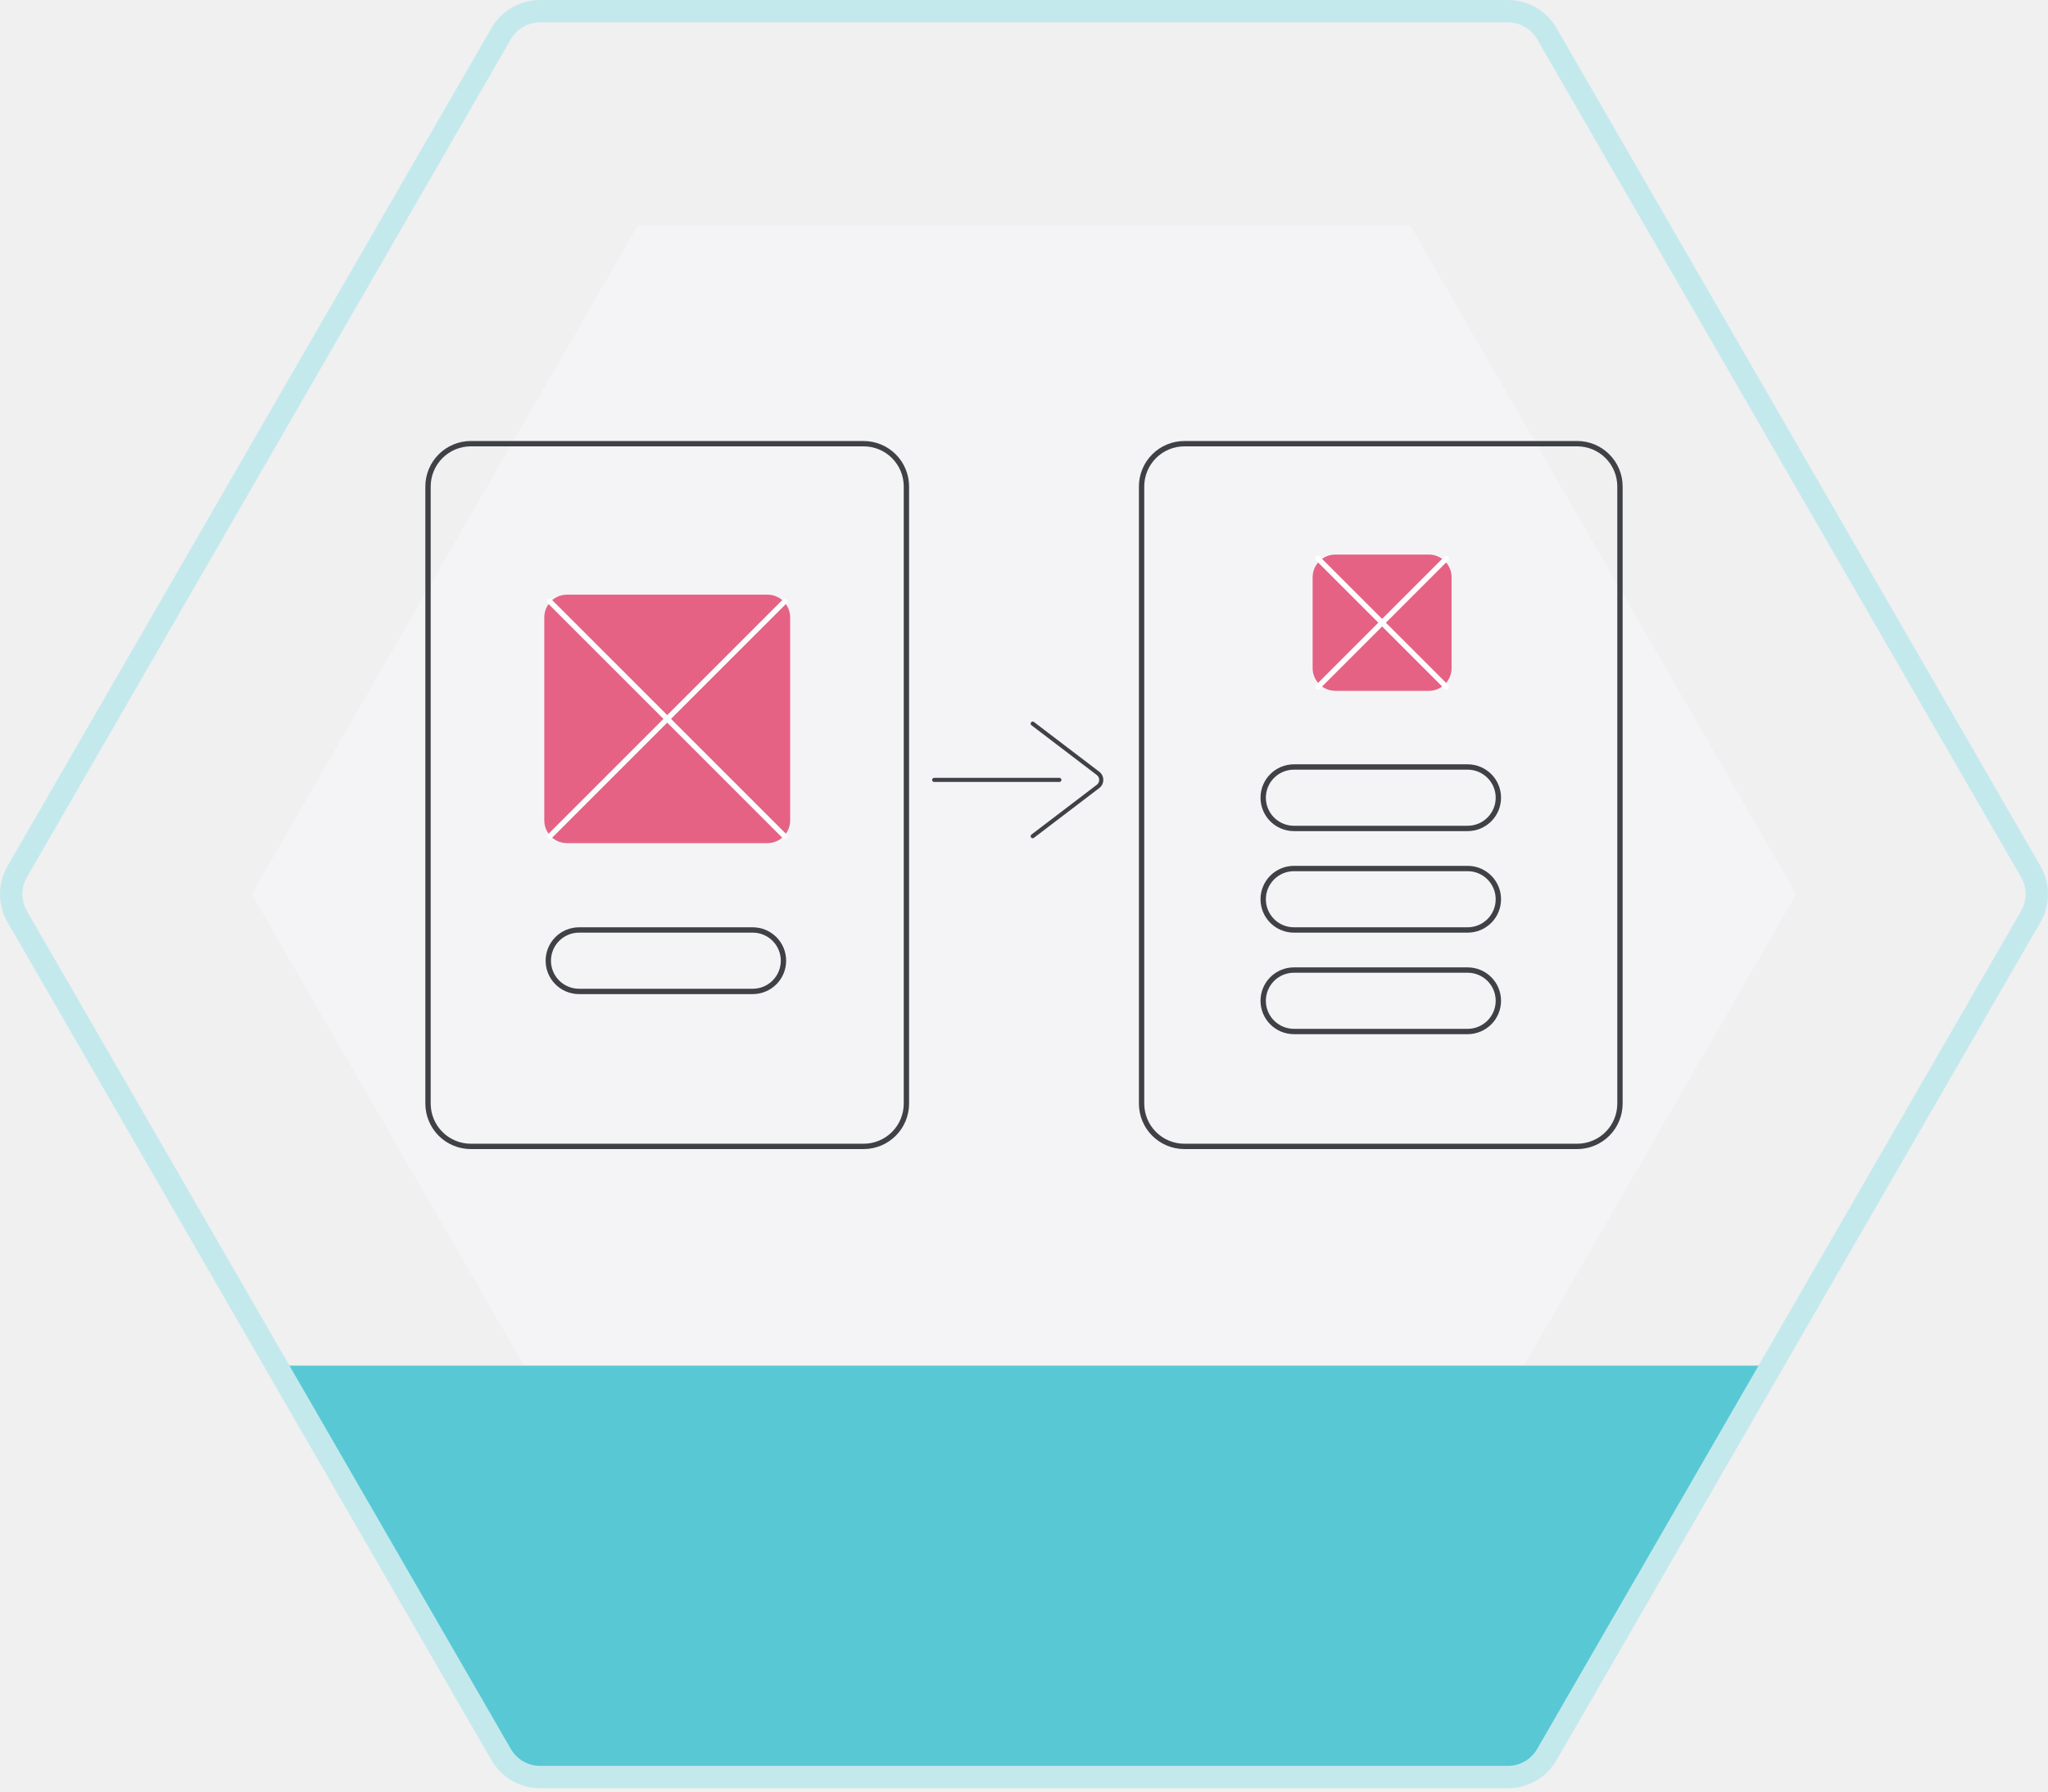
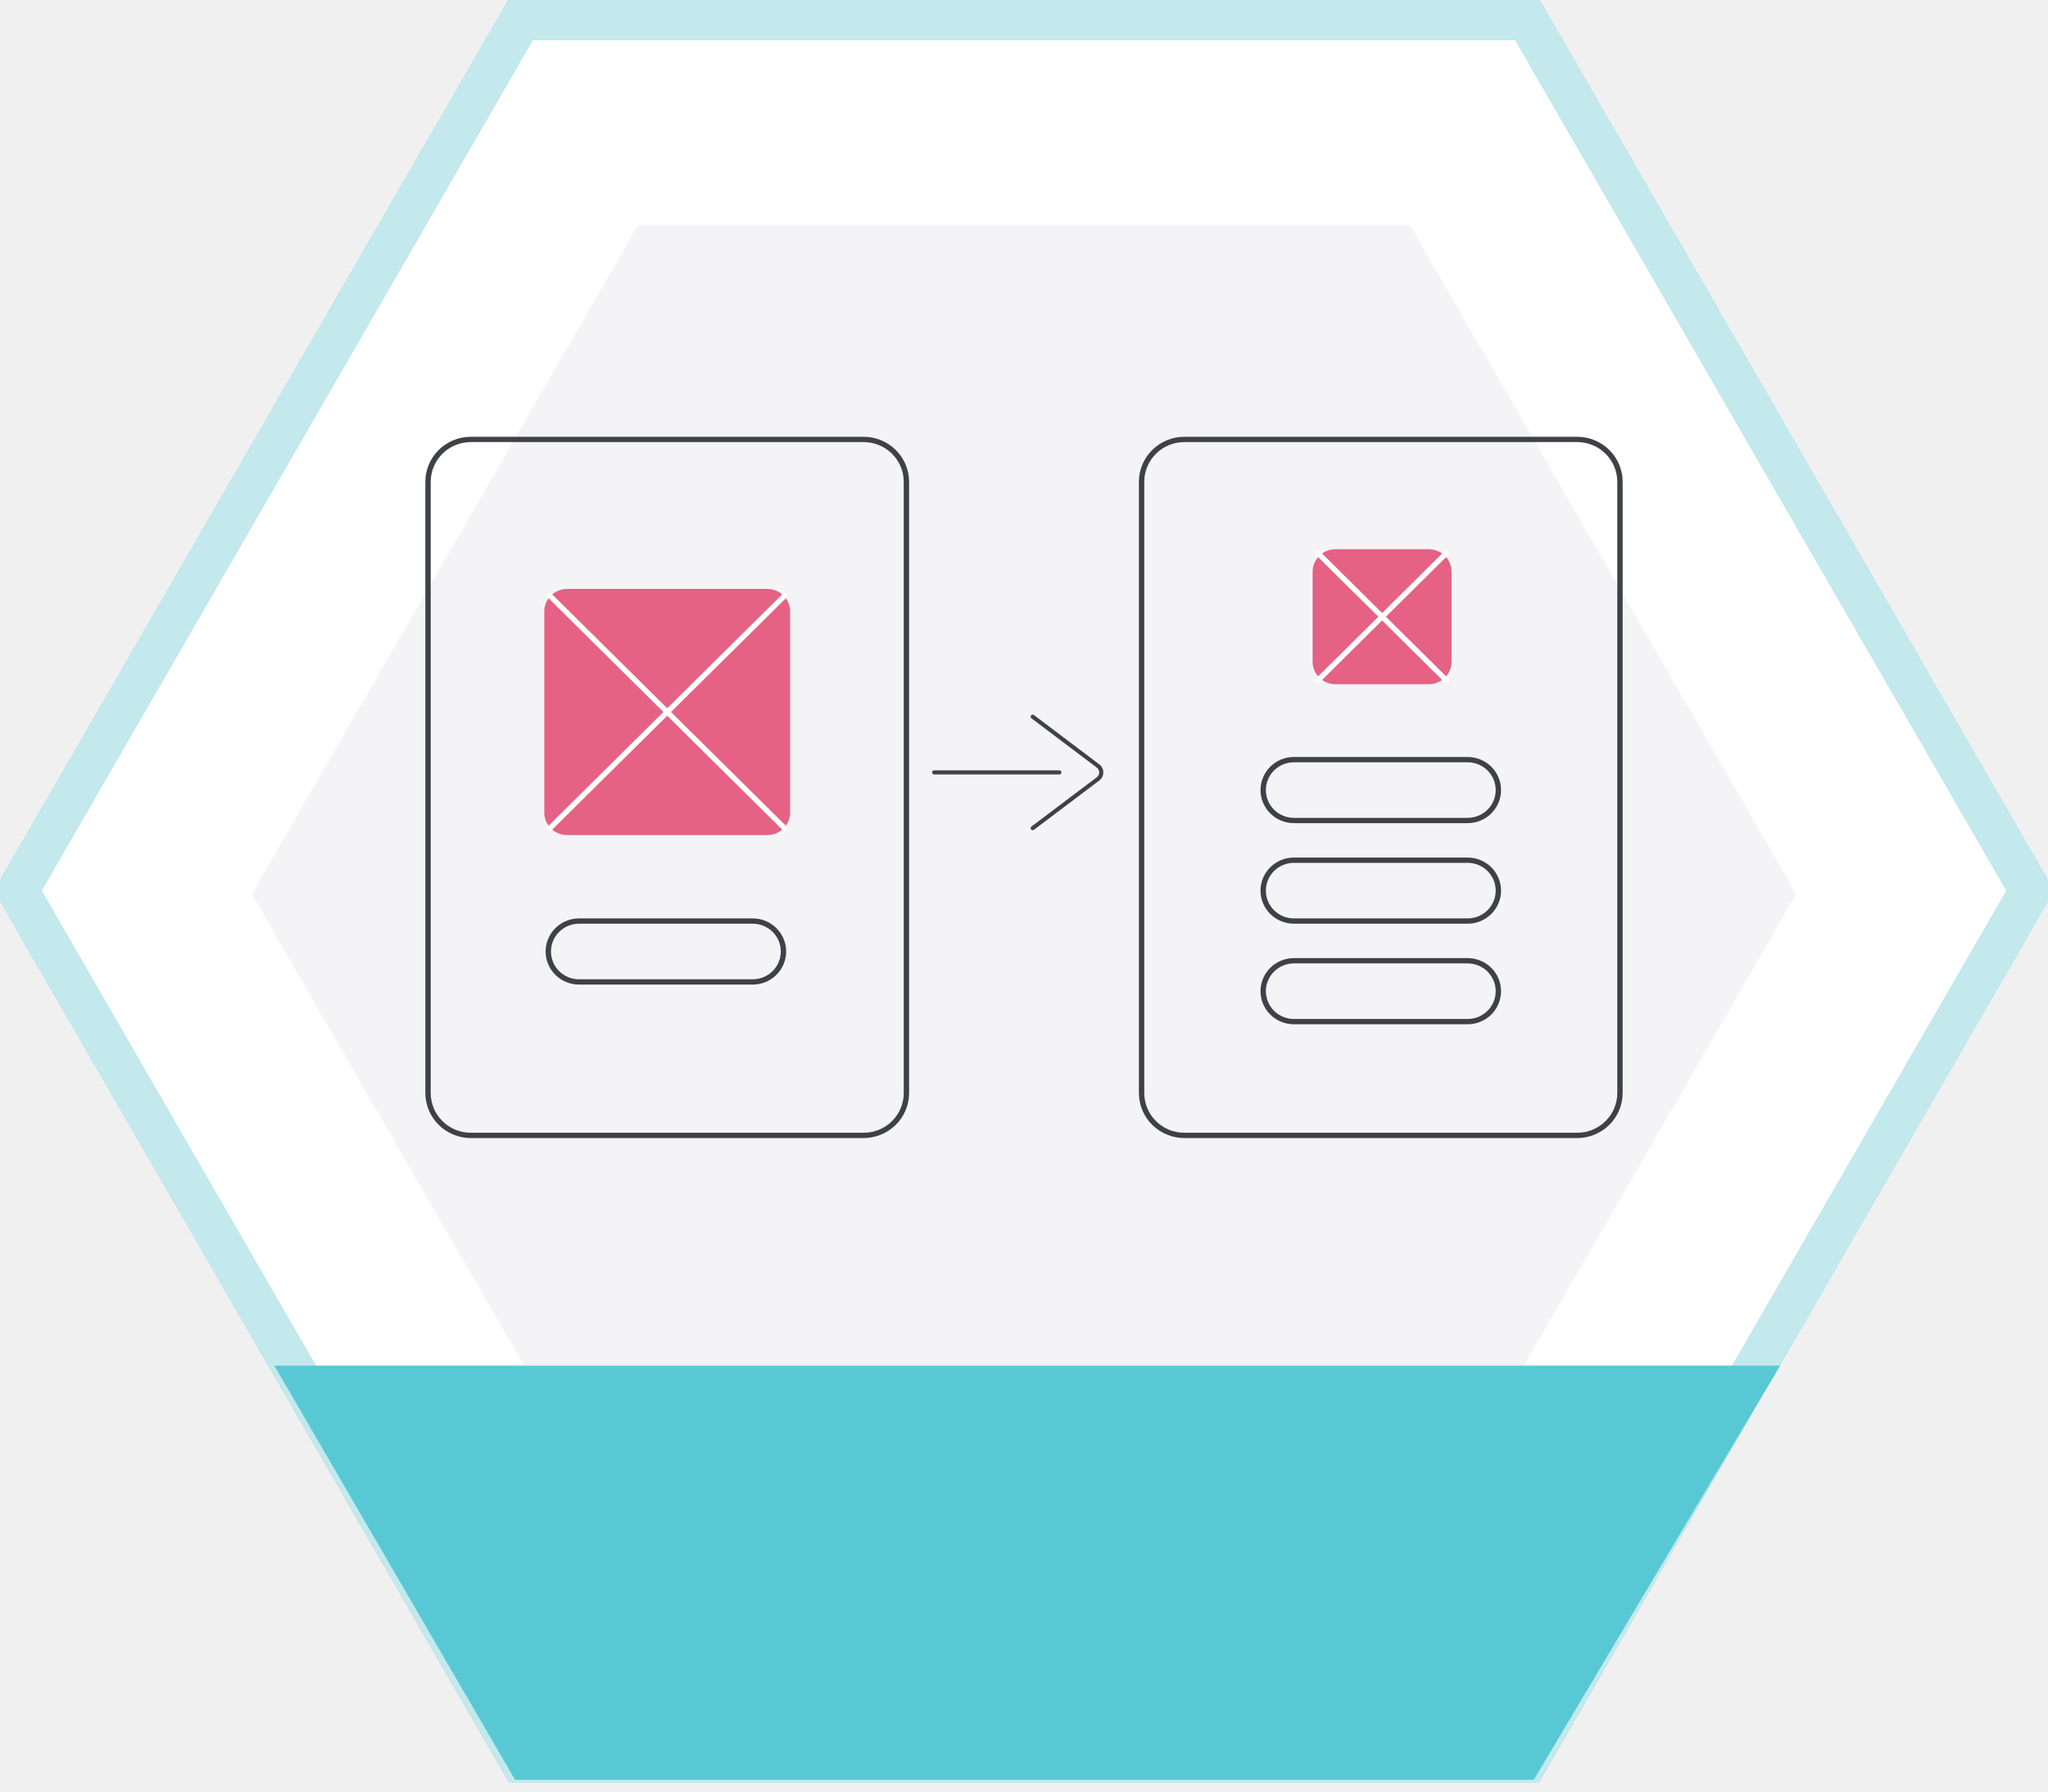
- <svg xmlns="http://www.w3.org/2000/svg" width="200" height="175" viewBox="0 0 200 175" fill="none">
-   <path d="M62.292 152.65H137.708L175.417 87.337L137.708 22.024H62.292L24.583 87.337L62.292 152.65Z" fill="#F4F4F6" />
-   <path d="M26.787 133.39H173.844L149.791 173.845H50.295L26.787 133.39Z" fill="#58C9D4" />
-   <path d="M147.268 174.674H52.732C51.773 174.673 50.831 174.419 50 173.94C49.169 173.46 48.479 172.771 47.998 171.941L0.73 90.07C0.252 89.238 0 88.296 0 87.337C0 86.377 0.252 85.435 0.73 84.603L47.998 2.733C48.479 1.903 49.169 1.214 50 0.734C50.831 0.255 51.773 0.002 52.732 0H147.268C148.227 0.002 149.169 0.255 150 0.734C150.831 1.214 151.521 1.903 152.002 2.733L199.27 84.603C199.748 85.435 200 86.377 200 87.337C200 88.296 199.748 89.238 199.27 90.07L152.002 171.941C151.521 172.771 150.831 173.46 150 173.94C149.169 174.419 148.227 174.673 147.268 174.674ZM52.732 2.187C52.157 2.188 51.591 2.34 51.093 2.627C50.594 2.915 50.18 3.329 49.891 3.827L2.624 85.697C2.337 86.195 2.186 86.761 2.186 87.337C2.186 87.912 2.337 88.478 2.624 88.977L49.891 170.847C50.18 171.345 50.594 171.759 51.093 172.047C51.591 172.335 52.157 172.486 52.732 172.487H147.268C147.843 172.487 148.408 172.335 148.907 172.047C149.405 171.759 149.82 171.345 150.108 170.847L197.376 88.977C197.663 88.478 197.814 87.912 197.814 87.337C197.814 86.761 197.663 86.195 197.376 85.697L150.108 3.827C149.82 3.329 149.405 2.915 148.907 2.627C148.409 2.34 147.843 2.188 147.268 2.187L52.732 2.187Z" fill="#C4E9ED" />
-   <path d="M103.455 76.38H91.227C91.174 76.38 91.123 76.359 91.085 76.321C91.047 76.283 91.026 76.232 91.026 76.179C91.026 76.126 91.047 76.075 91.085 76.037C91.123 76 91.174 75.979 91.227 75.979H103.455C103.508 75.979 103.559 76 103.597 76.037C103.635 76.075 103.656 76.126 103.656 76.179C103.656 76.232 103.635 76.283 103.597 76.321C103.559 76.359 103.508 76.38 103.455 76.38Z" fill="#3F4147" />
-   <path d="M100.849 81.878C100.807 81.878 100.766 81.865 100.732 81.84C100.698 81.816 100.673 81.781 100.659 81.741C100.646 81.702 100.645 81.659 100.658 81.619C100.67 81.578 100.694 81.543 100.728 81.518L107.107 76.658C107.181 76.602 107.241 76.529 107.282 76.446C107.323 76.363 107.344 76.272 107.344 76.179C107.344 76.087 107.323 75.995 107.282 75.912C107.241 75.829 107.181 75.757 107.107 75.701L100.728 70.841C100.685 70.809 100.658 70.761 100.651 70.708C100.644 70.656 100.658 70.602 100.69 70.56C100.722 70.518 100.77 70.49 100.822 70.483C100.875 70.476 100.928 70.49 100.971 70.522L107.35 75.382C107.473 75.475 107.572 75.596 107.641 75.734C107.709 75.873 107.745 76.025 107.745 76.179C107.745 76.334 107.709 76.486 107.641 76.624C107.572 76.762 107.473 76.883 107.35 76.977L100.971 81.837C100.936 81.863 100.893 81.878 100.849 81.878V81.878Z" fill="#3F4147" />
-   <path d="M154.025 112.24H115.659C114.483 112.238 113.355 111.77 112.523 110.939C111.691 110.107 111.223 108.979 111.222 107.803V47.514C111.223 46.337 111.691 45.21 112.523 44.378C113.355 43.546 114.483 43.078 115.659 43.077H154.025C155.201 43.078 156.329 43.546 157.16 44.378C157.992 45.21 158.46 46.337 158.461 47.514V107.803C158.46 108.979 157.992 110.107 157.16 110.939C156.329 111.77 155.201 112.238 154.025 112.24ZM115.659 43.599C114.621 43.6 113.626 44.013 112.892 44.747C112.158 45.481 111.745 46.476 111.744 47.514V107.803C111.745 108.841 112.158 109.836 112.892 110.57C113.626 111.304 114.621 111.716 115.659 111.718H154.025C155.063 111.716 156.058 111.304 156.792 110.57C157.525 109.836 157.938 108.841 157.939 107.803V47.514C157.938 46.476 157.525 45.481 156.792 44.747C156.058 44.013 155.063 43.6 154.025 43.599H115.659Z" fill="#3F4147" />
-   <path d="M139.54 67.48H130.405C129.817 67.479 129.253 67.245 128.837 66.829C128.421 66.413 128.187 65.849 128.187 65.261V56.388C128.187 55.799 128.421 55.236 128.837 54.82C129.253 54.404 129.817 54.17 130.405 54.169H139.54C140.128 54.17 140.692 54.404 141.108 54.82C141.524 55.236 141.757 55.799 141.758 56.388V65.261C141.757 65.849 141.524 66.413 141.108 66.829C140.692 67.245 140.128 67.479 139.54 67.48V67.48Z" fill="#E56284" />
-   <path d="M141.236 67.349C141.202 67.349 141.168 67.343 141.136 67.329C141.104 67.316 141.076 67.297 141.051 67.273L128.524 54.745C128.5 54.721 128.48 54.692 128.467 54.66C128.454 54.629 128.447 54.595 128.447 54.561C128.447 54.526 128.454 54.492 128.467 54.461C128.48 54.429 128.5 54.4 128.524 54.376C128.548 54.352 128.577 54.333 128.609 54.319C128.64 54.306 128.674 54.3 128.708 54.3C128.743 54.3 128.777 54.306 128.808 54.319C128.84 54.333 128.869 54.352 128.893 54.376L141.421 66.904C141.457 66.94 141.482 66.987 141.492 67.037C141.502 67.088 141.497 67.14 141.477 67.188C141.457 67.236 141.424 67.276 141.381 67.305C141.338 67.334 141.288 67.349 141.236 67.349L141.236 67.349Z" fill="white" />
-   <path d="M128.708 67.349C128.657 67.349 128.606 67.334 128.563 67.305C128.521 67.276 128.487 67.236 128.467 67.188C128.448 67.14 128.442 67.088 128.452 67.037C128.463 66.987 128.487 66.94 128.524 66.904L141.051 54.376C141.076 54.352 141.104 54.333 141.136 54.319C141.168 54.306 141.202 54.3 141.236 54.3C141.27 54.3 141.304 54.306 141.336 54.319C141.367 54.333 141.396 54.352 141.42 54.376C141.445 54.4 141.464 54.429 141.477 54.461C141.49 54.492 141.497 54.526 141.497 54.561C141.497 54.595 141.49 54.629 141.477 54.66C141.464 54.692 141.445 54.721 141.42 54.745L128.893 67.273C128.869 67.297 128.84 67.316 128.808 67.329C128.777 67.343 128.743 67.349 128.708 67.349V67.349Z" fill="white" />
-   <path d="M143.324 81.182H126.36C125.494 81.182 124.665 80.838 124.053 80.226C123.441 79.614 123.097 78.785 123.097 77.919C123.097 77.054 123.441 76.224 124.053 75.612C124.665 75.001 125.494 74.657 126.36 74.657H143.324C144.189 74.657 145.019 75.001 145.631 75.612C146.243 76.224 146.586 77.054 146.586 77.919C146.586 78.785 146.243 79.614 145.631 80.226C145.019 80.838 144.189 81.182 143.324 81.182ZM126.36 75.179C125.633 75.179 124.936 75.468 124.422 75.982C123.908 76.496 123.619 77.192 123.619 77.919C123.619 78.646 123.908 79.343 124.422 79.857C124.936 80.371 125.633 80.66 126.36 80.66H143.324C144.051 80.66 144.748 80.371 145.262 79.857C145.776 79.343 146.064 78.646 146.064 77.919C146.064 77.192 145.776 76.496 145.262 75.982C144.748 75.468 144.051 75.179 143.324 75.179H126.36Z" fill="#3F4147" />
-   <path d="M143.324 91.099H126.36C125.494 91.099 124.665 90.756 124.053 90.144C123.441 89.532 123.097 88.702 123.097 87.837C123.097 86.972 123.441 86.142 124.053 85.53C124.665 84.918 125.494 84.575 126.36 84.575H143.324C144.189 84.575 145.019 84.918 145.631 85.53C146.243 86.142 146.586 86.972 146.586 87.837C146.586 88.702 146.243 89.532 145.631 90.144C145.019 90.756 144.189 91.099 143.324 91.099V91.099ZM126.36 85.097C125.633 85.097 124.936 85.385 124.422 85.899C123.908 86.413 123.619 87.11 123.619 87.837C123.619 88.564 123.908 89.261 124.422 89.775C124.936 90.289 125.633 90.577 126.36 90.577H143.324C144.051 90.577 144.748 90.289 145.262 89.775C145.776 89.261 146.064 88.564 146.064 87.837C146.064 87.11 145.776 86.413 145.262 85.899C144.748 85.385 144.051 85.097 143.324 85.097H126.36Z" fill="#3F4147" />
-   <path d="M143.324 101.017H126.36C125.494 101.017 124.665 100.673 124.053 100.061C123.441 99.45 123.097 98.62 123.097 97.755C123.097 96.889 123.441 96.06 124.053 95.448C124.665 94.836 125.494 94.492 126.36 94.492H143.324C144.189 94.492 145.019 94.836 145.631 95.448C146.243 96.06 146.586 96.889 146.586 97.755C146.586 98.62 146.243 99.45 145.631 100.061C145.019 100.673 144.189 101.017 143.324 101.017ZM126.36 95.014C125.633 95.014 124.936 95.303 124.422 95.817C123.908 96.331 123.619 97.028 123.619 97.755C123.619 98.481 123.908 99.178 124.422 99.692C124.936 100.206 125.633 100.495 126.36 100.495H143.324C144.051 100.495 144.748 100.206 145.262 99.692C145.776 99.178 146.064 98.481 146.064 97.755C146.064 97.028 145.776 96.331 145.262 95.817C144.748 95.303 144.051 95.014 143.324 95.014H126.36Z" fill="#3F4147" />
-   <path d="M84.341 43.077H45.975C44.799 43.079 43.672 43.547 42.84 44.378C42.008 45.21 41.54 46.338 41.538 47.514V107.803C41.54 108.979 42.008 110.107 42.84 110.938C43.672 111.77 44.799 112.238 45.975 112.24H84.341C85.517 112.238 86.645 111.77 87.477 110.938C88.308 110.107 88.776 108.979 88.778 107.803V47.514C88.776 46.338 88.308 45.21 87.477 44.378C86.645 43.547 85.517 43.079 84.341 43.077ZM88.256 107.803C88.255 108.841 87.842 109.836 87.108 110.57C86.374 111.303 85.379 111.716 84.341 111.718H45.975C44.937 111.716 43.942 111.303 43.209 110.57C42.475 109.836 42.062 108.841 42.06 107.803V47.514C42.062 46.476 42.475 45.481 43.209 44.747C43.942 44.013 44.937 43.6 45.975 43.599H84.341C85.379 43.6 86.374 44.013 87.108 44.747C87.842 45.481 88.255 46.476 88.256 47.514V107.803Z" fill="#3F4147" />
-   <path d="M74.945 82.356H55.371C54.783 82.355 54.219 82.121 53.803 81.706C53.387 81.29 53.153 80.726 53.153 80.138V60.302C53.153 59.714 53.387 59.15 53.803 58.734C54.219 58.319 54.783 58.084 55.371 58.084H74.945C75.534 58.084 76.097 58.319 76.513 58.734C76.929 59.15 77.163 59.714 77.164 60.302V80.138C77.163 80.726 76.929 81.29 76.513 81.706C76.097 82.121 75.534 82.355 74.945 82.356V82.356Z" fill="#E56284" />
-   <path d="M73.51 97.102H56.545C55.68 97.102 54.85 96.758 54.239 96.147C53.627 95.535 53.283 94.705 53.283 93.84C53.283 92.975 53.627 92.145 54.239 91.533C54.85 90.921 55.68 90.577 56.545 90.577H73.51C74.375 90.577 75.205 90.921 75.817 91.533C76.429 92.145 76.772 92.975 76.772 93.84C76.772 94.705 76.429 95.535 75.817 96.147C75.205 96.758 74.375 97.102 73.51 97.102ZM56.545 91.099C55.819 91.099 55.122 91.388 54.608 91.902C54.094 92.416 53.805 93.113 53.805 93.84C53.805 94.567 54.094 95.263 54.608 95.778C55.122 96.291 55.819 96.58 56.545 96.58H73.51C74.237 96.58 74.934 96.291 75.448 95.778C75.962 95.263 76.25 94.567 76.25 93.84C76.25 93.113 75.962 92.416 75.448 91.902C74.934 91.388 74.237 91.099 73.51 91.099H56.545Z" fill="#3F4147" />
-   <path d="M76.642 81.965C76.608 81.965 76.574 81.958 76.542 81.945C76.51 81.932 76.481 81.912 76.457 81.888L53.49 58.921C53.465 58.897 53.446 58.868 53.433 58.836C53.419 58.804 53.413 58.77 53.412 58.736C53.412 58.702 53.419 58.667 53.432 58.636C53.445 58.604 53.465 58.575 53.489 58.551C53.513 58.526 53.542 58.507 53.574 58.494C53.606 58.481 53.64 58.474 53.674 58.474C53.709 58.474 53.743 58.481 53.775 58.495C53.806 58.508 53.835 58.527 53.859 58.552L76.826 81.519C76.863 81.556 76.888 81.602 76.898 81.653C76.908 81.703 76.903 81.756 76.883 81.803C76.863 81.851 76.83 81.892 76.787 81.921C76.744 81.949 76.693 81.965 76.642 81.965V81.965Z" fill="white" />
-   <path d="M53.675 81.965C53.623 81.965 53.572 81.949 53.53 81.921C53.487 81.892 53.453 81.851 53.433 81.803C53.414 81.756 53.408 81.703 53.419 81.653C53.429 81.602 53.453 81.556 53.49 81.519L76.457 58.552C76.481 58.527 76.51 58.508 76.542 58.495C76.574 58.481 76.608 58.474 76.642 58.474C76.677 58.474 76.711 58.481 76.742 58.494C76.774 58.507 76.803 58.526 76.828 58.551C76.852 58.575 76.871 58.604 76.884 58.636C76.897 58.667 76.904 58.702 76.904 58.736C76.904 58.77 76.897 58.804 76.884 58.836C76.87 58.868 76.851 58.897 76.826 58.921L53.859 81.888C53.835 81.912 53.806 81.932 53.775 81.945C53.743 81.958 53.709 81.965 53.675 81.965V81.965Z" fill="white" />
+ <svg xmlns="http://www.w3.org/2000/svg" class="badge" width="400" height="350" viewBox="0 0 400 350" fill="none">
+   <path d="M124.583 302.374H275.417L350.833 173L275.417 43.627H124.583L49.166 173L124.583 302.374Z" fill="#F4F4F6" />
+   <path class="badge-border--hidden" fill="#FFFFFF" d="M298.268 3.795L396.536 174L298.268 344.205L101.732 344.205L3.464 174L101.732 3.795L298.268 3.795Z" stroke="#58C9D4" stroke-width="8" />
+   <path class="badge-border" d="M298.268 3.795L396.536 174L298.268 344.205L101.732 344.205L3.464 174L101.732 3.795L298.268 3.795Z" stroke="#C4E9ED" stroke-width="8" />
+   <path class="badge__bg" d="M124.583 305.3H275.416L350.833 174.674L275.417 44.049H124.583L49.166 174.674L124.583 305.3Z" fill="#F4F4F6" />
+   <path d="M53.575 266.78H347.689L299.581 347.689H100.589L53.575 266.78Z" fill="#58C9D4" />
+   <g class="badge__ui">
+     <path class="border" d="M168.682 85.328H91.951C89.598 85.331 87.343 86.258 85.68 87.906C84.016 89.553 83.08 91.787 83.077 94.117V213.539C83.08 215.869 84.016 218.102 85.68 219.75C87.343 221.397 89.598 222.324 91.951 222.328H168.682C171.034 222.324 173.29 221.397 174.953 219.75C176.616 218.102 177.552 215.869 177.556 213.539V94.117C177.552 91.787 176.616 89.553 174.953 87.906C173.29 86.258 171.034 85.331 168.682 85.328ZM176.512 213.539C176.509 215.595 175.684 217.566 174.216 219.02C172.748 220.473 170.758 221.291 168.682 221.294H91.951C89.875 221.291 87.885 220.473 86.417 219.02C84.949 217.566 84.123 215.595 84.121 213.539V94.117C84.123 92.061 84.949 90.09 86.417 88.636C87.885 87.182 89.875 86.365 91.951 86.362H168.682C170.758 86.365 172.748 87.182 174.216 88.636C175.684 90.09 176.509 92.061 176.512 94.117V213.539Z" fill="#3F4147" />
+     <g class="image">
+       <path d="M149.891 163.134H110.742C109.566 163.132 108.438 162.669 107.606 161.845C106.774 161.021 106.306 159.904 106.305 158.739V119.449C106.306 118.284 106.774 117.167 107.606 116.343C108.438 115.519 109.566 115.056 110.742 115.054H149.891C151.067 115.056 152.195 115.519 153.027 116.343C153.858 117.167 154.326 118.284 154.328 119.449V158.739C154.326 159.904 153.858 161.021 153.027 161.845C152.195 162.669 151.067 163.132 149.891 163.134V163.134Z" fill="#E56284" />
+       <path d="M153.283 162.358C153.215 162.358 153.147 162.345 153.084 162.319C153.02 162.293 152.963 162.255 152.914 162.207L106.98 116.712C106.931 116.664 106.892 116.607 106.865 116.545C106.839 116.482 106.825 116.414 106.825 116.346C106.824 116.278 106.838 116.21 106.864 116.147C106.89 116.084 106.929 116.027 106.978 115.979C107.026 115.931 107.084 115.893 107.148 115.867C107.211 115.841 107.279 115.827 107.348 115.828C107.417 115.828 107.485 115.841 107.549 115.868C107.612 115.894 107.67 115.933 107.718 115.981L153.652 161.476C153.725 161.548 153.775 161.64 153.795 161.74C153.815 161.841 153.805 161.944 153.766 162.039C153.726 162.133 153.659 162.214 153.573 162.271C153.488 162.328 153.387 162.358 153.283 162.358V162.358Z" fill="white" />
+       <path d="M107.349 162.358C107.246 162.358 107.145 162.328 107.059 162.271C106.973 162.214 106.906 162.133 106.867 162.039C106.827 161.944 106.817 161.841 106.837 161.74C106.857 161.64 106.907 161.548 106.98 161.476L152.914 115.981C152.963 115.933 153.02 115.894 153.084 115.868C153.147 115.841 153.215 115.828 153.284 115.828C153.353 115.827 153.421 115.841 153.485 115.867C153.548 115.893 153.606 115.931 153.655 115.979C153.704 116.027 153.742 116.084 153.768 116.147C153.795 116.21 153.808 116.278 153.808 116.346C153.808 116.414 153.794 116.482 153.767 116.545C153.741 116.607 153.702 116.664 153.653 116.712L107.718 162.207C107.67 162.255 107.612 162.293 107.549 162.319C107.486 162.345 107.418 162.358 107.349 162.358V162.358Z" fill="white" />
+     </g>
+     <path class="button" d="M147.02 192.343H113.091C111.36 192.343 109.701 191.662 108.477 190.45C107.254 189.238 106.566 187.595 106.566 185.881C106.566 184.167 107.254 182.523 108.477 181.311C109.701 180.099 111.36 179.418 113.091 179.418H147.02C148.75 179.418 150.41 180.099 151.634 181.311C152.857 182.523 153.545 184.167 153.545 185.881C153.545 187.595 152.857 189.238 151.634 190.45C150.41 191.662 148.75 192.343 147.02 192.343ZM113.091 180.452C111.637 180.452 110.243 181.024 109.215 182.042C108.188 183.06 107.61 184.441 107.61 185.881C107.61 187.32 108.188 188.701 109.215 189.719C110.243 190.737 111.637 191.309 113.091 191.309H147.02C148.473 191.309 149.867 190.737 150.895 189.719C151.923 188.701 152.501 187.32 152.501 185.881C152.501 184.441 151.923 183.06 150.895 182.042C149.867 181.024 148.473 180.452 147.02 180.452H113.091Z" fill="#3F4147" />
+   </g>
+   <g class="badge__arrow">
+     <path d="M206.91 151.296H182.454C182.347 151.296 182.245 151.254 182.17 151.18C182.095 151.105 182.053 151.004 182.053 150.899C182.053 150.793 182.095 150.692 182.17 150.618C182.245 150.543 182.347 150.501 182.454 150.501H206.91C207.017 150.501 207.119 150.543 207.194 150.618C207.269 150.692 207.311 150.793 207.311 150.899C207.311 151.004 207.269 151.105 207.194 151.18C207.119 151.254 207.017 151.296 206.91 151.296Z" fill="#3F4147" />
+     <path d="M201.699 162.186C201.615 162.186 201.533 162.16 201.465 162.111C201.397 162.063 201.346 161.995 201.319 161.916C201.292 161.837 201.291 161.752 201.315 161.673C201.34 161.593 201.389 161.523 201.456 161.473L214.215 151.846C214.362 151.735 214.481 151.591 214.564 151.427C214.646 151.263 214.688 151.082 214.688 150.898C214.688 150.715 214.646 150.534 214.564 150.37C214.481 150.205 214.362 150.062 214.215 149.951L201.456 140.324C201.371 140.26 201.316 140.165 201.302 140.061C201.287 139.957 201.316 139.851 201.38 139.767C201.444 139.684 201.54 139.629 201.645 139.615C201.75 139.6 201.857 139.628 201.941 139.692L214.701 149.319C214.946 149.504 215.145 149.743 215.282 150.017C215.419 150.291 215.49 150.593 215.49 150.898C215.49 151.204 215.419 151.505 215.282 151.779C215.145 152.053 214.946 152.292 214.701 152.477L201.941 162.105C201.872 162.157 201.786 162.186 201.699 162.186V162.186Z" fill="#3F4147" />
+   </g>
+   <g class="badge__ui">
+     <path class="border" d="M308.049 222.328H231.318C228.965 222.325 226.71 221.398 225.046 219.751C223.383 218.103 222.447 215.869 222.444 213.539V94.117C222.447 91.787 223.383 89.553 225.046 87.905C226.71 86.257 228.965 85.331 231.318 85.328H308.049C310.402 85.331 312.658 86.257 314.321 87.905C315.985 89.553 316.921 91.787 316.923 94.117V213.539C316.921 215.869 315.985 218.103 314.321 219.751C312.658 221.398 310.402 222.325 308.049 222.328ZM231.318 86.362C229.242 86.364 227.252 87.182 225.784 88.636C224.316 90.09 223.491 92.061 223.488 94.117V213.539C223.491 215.595 224.316 217.566 225.784 219.02C227.252 220.474 229.242 221.291 231.318 221.294H308.049C310.125 221.291 312.115 220.474 313.583 219.02C315.051 217.566 315.877 215.595 315.879 213.539V94.117C315.877 92.061 315.051 90.09 313.583 88.636C312.115 87.182 310.125 86.364 308.049 86.362H231.318Z" fill="#3F4147" />
+     <g class="image">
+       <path d="M279.079 133.666H260.81C259.634 133.664 258.506 133.201 257.674 132.377C256.842 131.553 256.374 130.436 256.373 129.271V111.694C256.374 110.529 256.842 109.412 257.674 108.588C258.506 107.764 259.634 107.301 260.81 107.3H279.079C280.256 107.301 281.383 107.764 282.215 108.588C283.047 109.412 283.515 110.529 283.516 111.694V129.271C283.515 130.436 283.047 131.553 282.215 132.377C281.383 133.201 280.256 133.664 279.079 133.666V133.666Z" fill="#E56284" />
+       <path d="M282.472 133.407C282.404 133.407 282.336 133.394 282.272 133.368C282.209 133.342 282.151 133.304 282.103 133.256L257.048 108.441C256.999 108.393 256.961 108.336 256.935 108.273C256.909 108.21 256.895 108.143 256.895 108.075C256.895 108.007 256.909 107.94 256.935 107.877C256.961 107.815 256.999 107.758 257.048 107.71C257.096 107.662 257.154 107.624 257.217 107.598C257.281 107.572 257.348 107.558 257.417 107.558C257.485 107.558 257.553 107.572 257.617 107.598C257.68 107.624 257.738 107.662 257.786 107.71L282.841 132.525C282.914 132.597 282.964 132.689 282.984 132.789C283.004 132.89 282.994 132.994 282.954 133.088C282.915 133.183 282.848 133.263 282.762 133.32C282.676 133.377 282.575 133.407 282.472 133.407L282.472 133.407Z" fill="white" />
+       <path d="M257.417 133.407C257.314 133.407 257.213 133.377 257.127 133.32C257.041 133.263 256.974 133.183 256.935 133.088C256.895 132.994 256.885 132.89 256.905 132.789C256.925 132.689 256.975 132.597 257.048 132.525L282.103 107.71C282.151 107.662 282.209 107.624 282.272 107.598C282.336 107.572 282.404 107.558 282.472 107.558C282.541 107.558 282.608 107.572 282.672 107.598C282.735 107.624 282.793 107.662 282.841 107.71C282.89 107.758 282.928 107.815 282.954 107.877C282.981 107.94 282.994 108.007 282.994 108.075C282.994 108.143 282.981 108.21 282.954 108.273C282.928 108.336 282.89 108.393 282.841 108.441L257.786 133.256C257.738 133.304 257.68 133.342 257.617 133.368C257.553 133.394 257.485 133.407 257.417 133.407V133.407Z" fill="white" />
+     </g>
+     <g class="content">
+       <path d="M286.648 160.807H252.719C250.989 160.807 249.329 160.126 248.106 158.914C246.882 157.702 246.195 156.059 246.195 154.345C246.195 152.631 246.882 150.987 248.106 149.775C249.329 148.563 250.989 147.883 252.719 147.883H286.648C288.379 147.883 290.038 148.563 291.262 149.775C292.486 150.987 293.173 152.631 293.173 154.345C293.173 156.059 292.486 157.702 291.262 158.914C290.038 160.126 288.379 160.807 286.648 160.807ZM252.719 148.917C251.266 148.917 249.872 149.488 248.844 150.506C247.816 151.524 247.239 152.905 247.239 154.345C247.239 155.785 247.816 157.165 248.844 158.183C249.872 159.201 251.266 159.773 252.719 159.773H286.648C288.102 159.773 289.496 159.201 290.524 158.183C291.552 157.165 292.129 155.785 292.129 154.345C292.129 152.905 291.552 151.524 290.524 150.506C289.496 149.488 288.102 148.917 286.648 148.917H252.719Z" fill="#3F4147" />
+       <path d="M286.648 180.452H252.719C250.989 180.452 249.329 179.772 248.106 178.56C246.882 177.348 246.195 175.704 246.195 173.99C246.195 172.276 246.882 170.633 248.106 169.421C249.329 168.209 250.989 167.528 252.719 167.528H286.648C288.379 167.528 290.038 168.209 291.262 169.421C292.486 170.633 293.173 172.276 293.173 173.99C293.173 175.704 292.486 177.348 291.262 178.56C290.038 179.772 288.379 180.452 286.648 180.452V180.452ZM252.719 168.562C251.266 168.562 249.872 169.134 248.844 170.152C247.816 171.17 247.239 172.55 247.239 173.99C247.239 175.43 247.816 176.811 248.844 177.829C249.872 178.847 251.266 179.418 252.719 179.418H286.648C288.102 179.418 289.496 178.847 290.524 177.829C291.552 176.811 292.129 175.43 292.129 173.99C292.129 172.55 291.552 171.17 290.524 170.152C289.496 169.134 288.102 168.562 286.648 168.562H252.719Z" fill="#3F4147" />
+       <path d="M286.648 200.098H252.719C250.989 200.098 249.329 199.417 248.106 198.205C246.882 196.993 246.195 195.349 246.195 193.635C246.195 191.921 246.882 190.278 248.106 189.066C249.329 187.854 250.989 187.173 252.719 187.173H286.648C288.379 187.173 290.038 187.854 291.262 189.066C292.486 190.278 293.173 191.921 293.173 193.635C293.173 195.349 292.486 196.993 291.262 198.205C290.038 199.417 288.379 200.098 286.648 200.098ZM252.719 188.207C251.266 188.207 249.872 188.779 248.844 189.797C247.816 190.815 247.239 192.196 247.239 193.635C247.239 195.075 247.816 196.456 248.844 197.474C249.872 198.492 251.266 199.064 252.719 199.064H286.648C288.102 199.064 289.496 198.492 290.524 197.474C291.552 196.456 292.129 195.075 292.129 193.635C292.129 192.196 291.552 190.815 290.524 189.797C289.496 188.779 288.102 188.207 286.648 188.207H252.719Z" fill="#3F4147" />
+     </g>
+   </g>
</svg>
